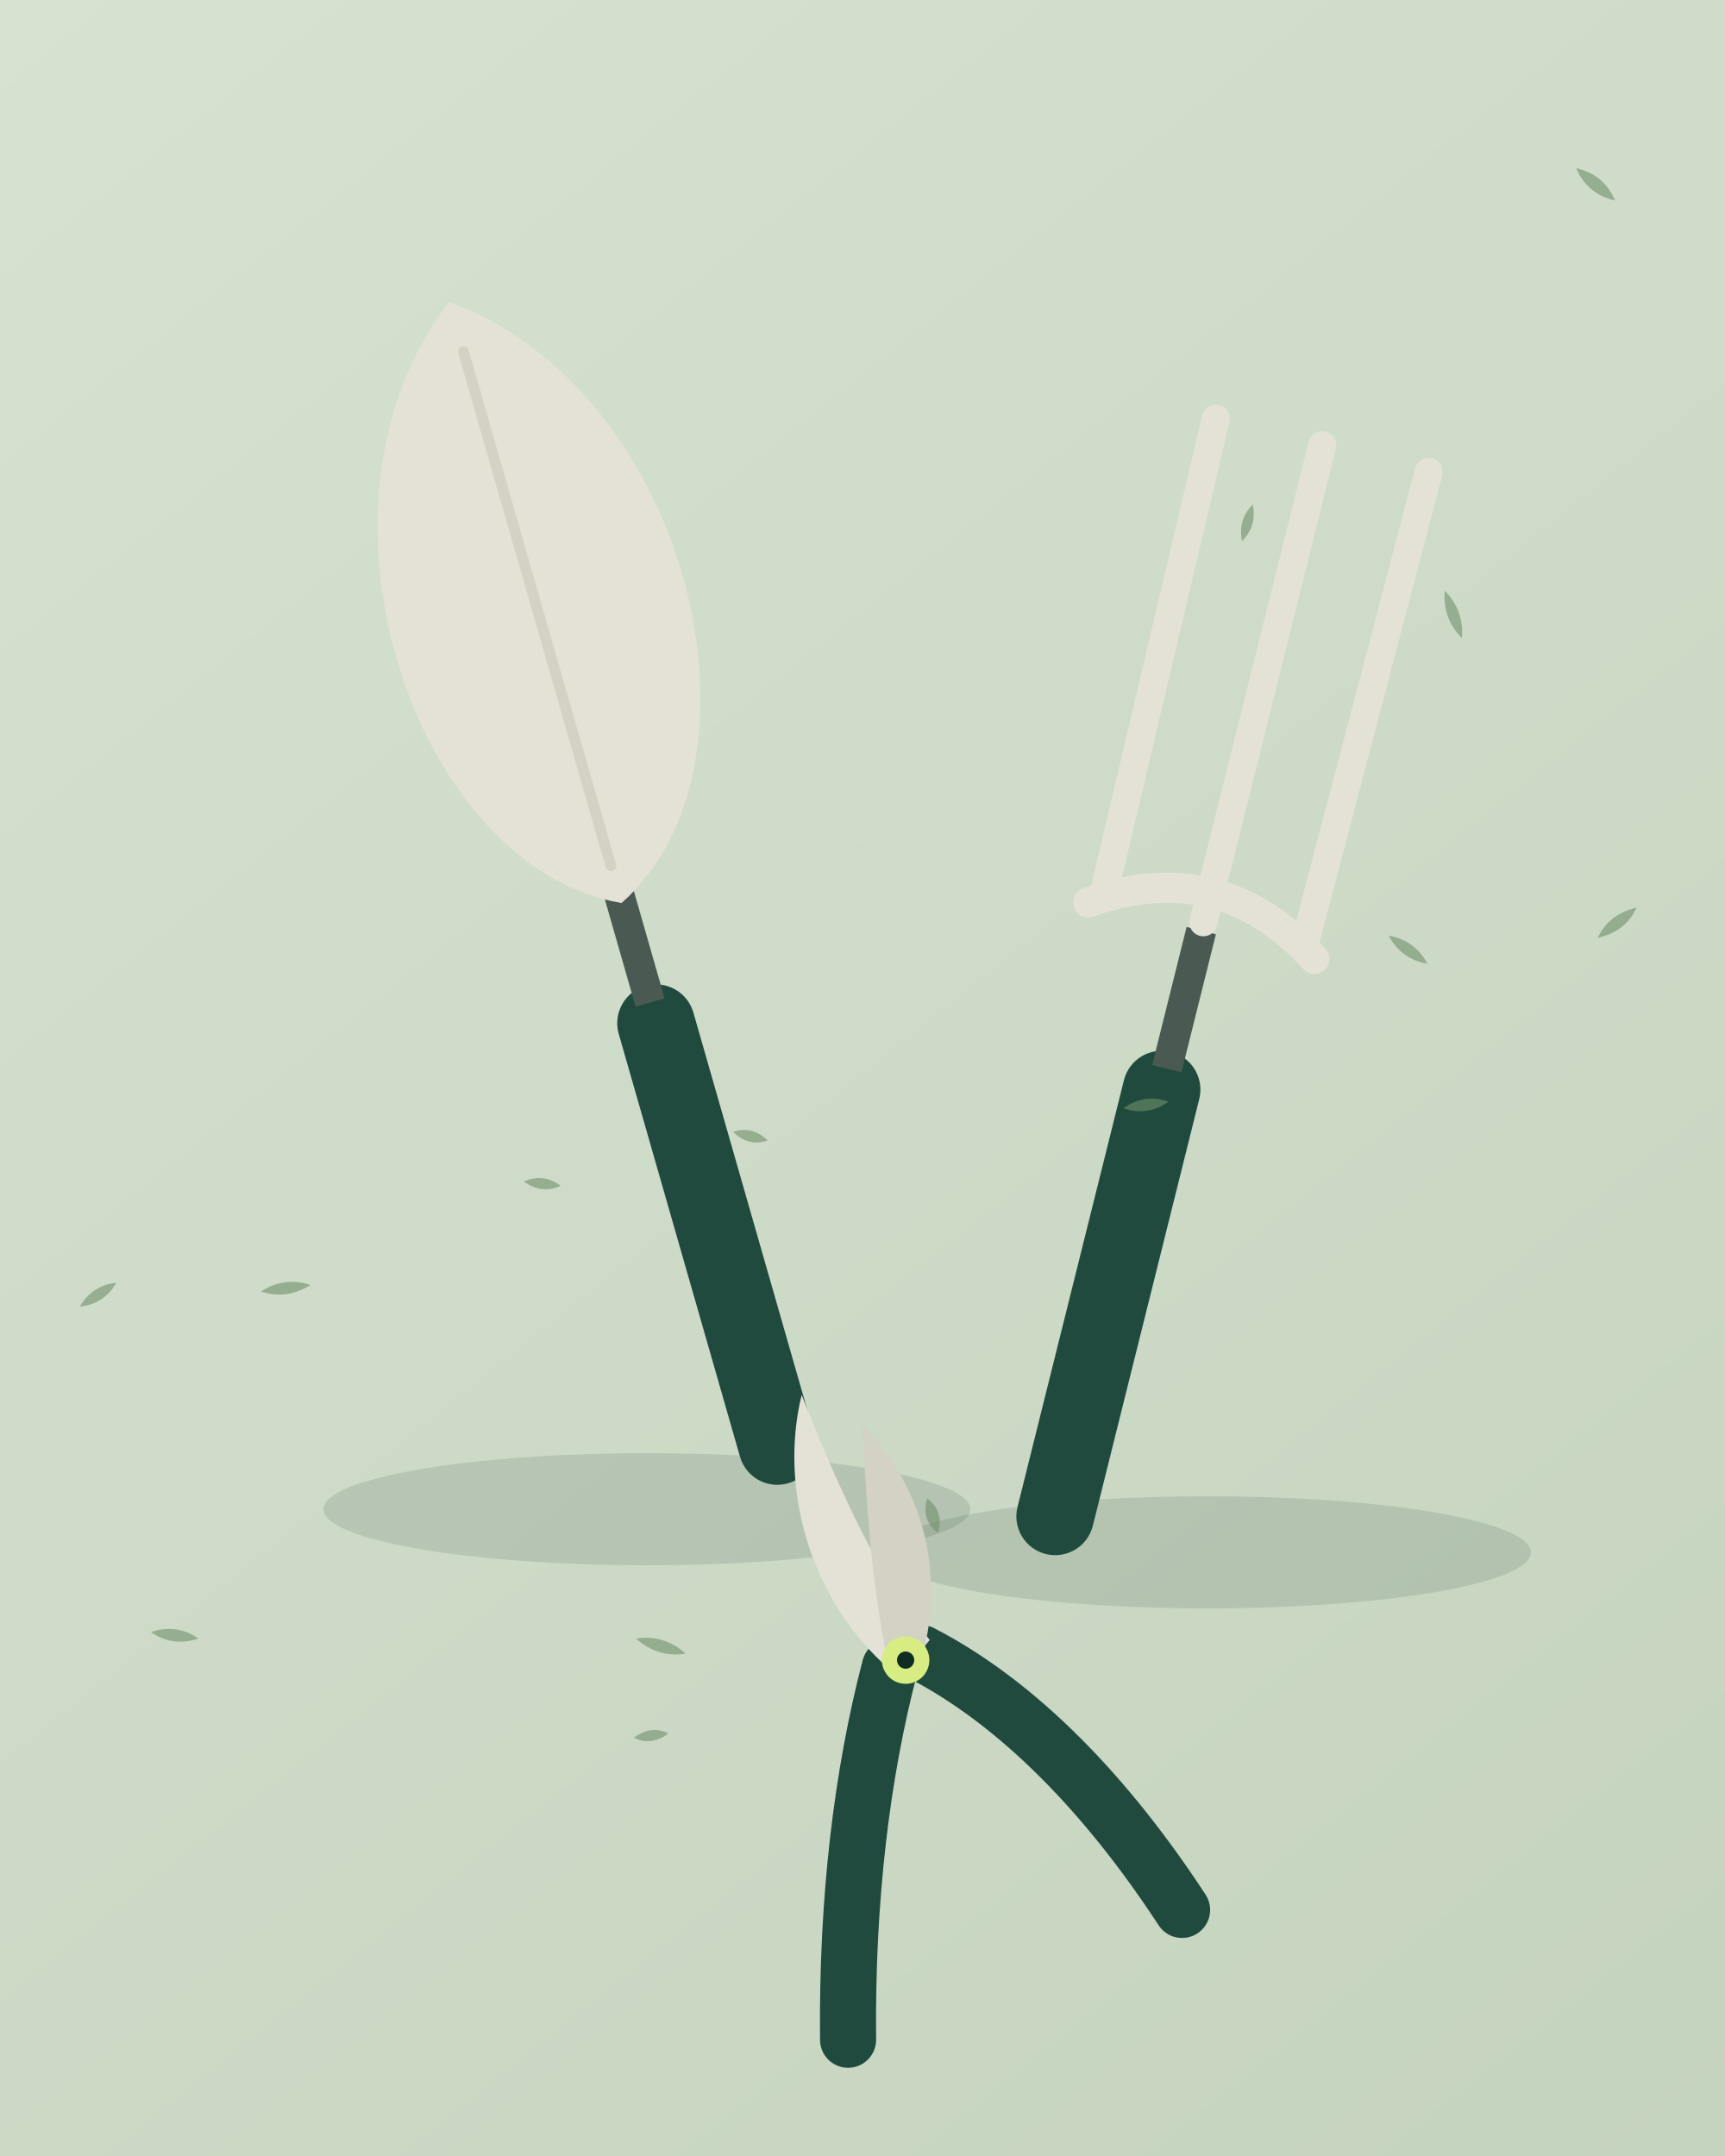
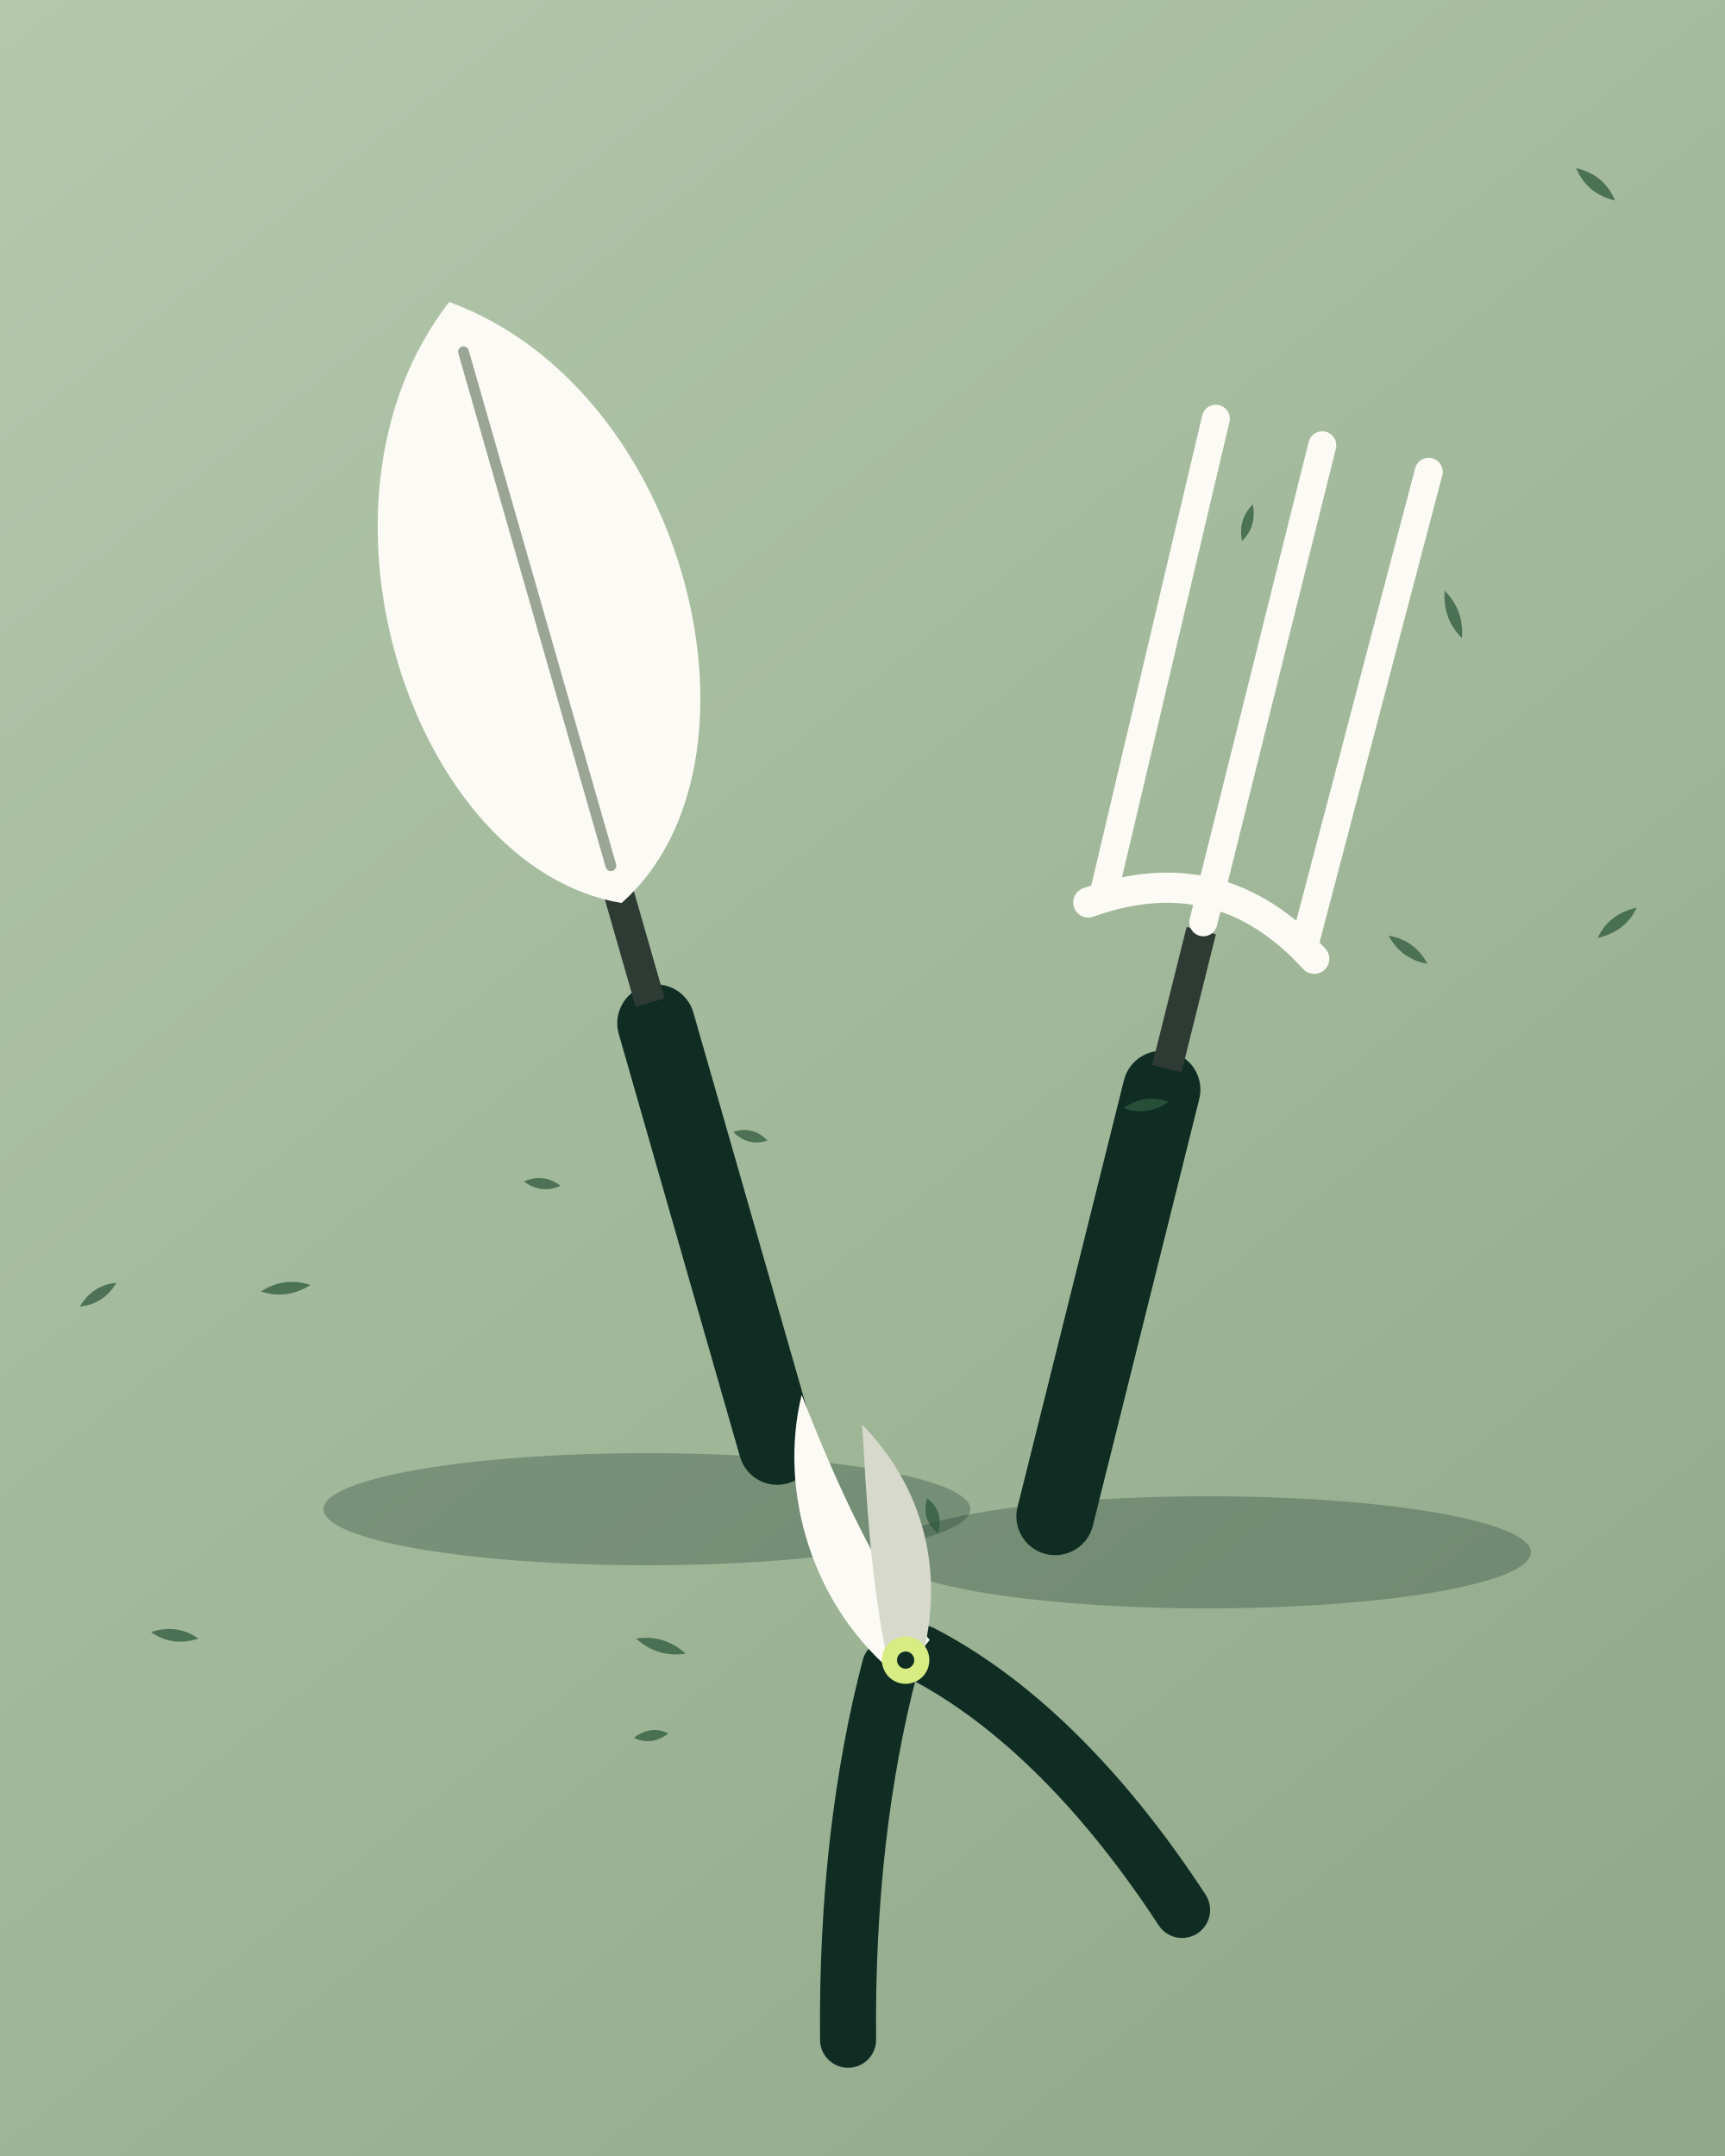
<svg xmlns="http://www.w3.org/2000/svg" viewBox="0 0 800 1000" width="800" height="1000" preserveAspectRatio="xMidYMid slice">
  <defs>
    <linearGradient id="g1" x1="0" y1="0" x2="800" y2="1000" gradientUnits="userSpaceOnUse">
-       <stop offset="0" stop-color="#D7E2D1" />
-       <stop offset="1" stop-color="#C4D3BE" />
+       <stop offset="0" stop-color="#B4C8AC" />
+       <stop offset="1" stop-color="#8FA888" />
    </linearGradient>
  </defs>
  <rect x="-10" y="-10" width="820" height="1020" fill="url(#g1)" />
-   <ellipse cx="300" cy="700" rx="150" ry="26" fill="#102D24" opacity="0.12" />
-   <ellipse cx="560" cy="720" rx="150" ry="26" fill="#102D24" opacity="0.12" />
+   <ellipse cx="300" cy="700" rx="150" ry="26" fill="#102D24" opacity="0.28" />
+   <ellipse cx="560" cy="720" rx="150" ry="26" fill="#102D24" opacity="0.28" />
  <g transform="rotate(-16 280 390)">
-     <rect x="262" y="460" width="36" height="240" rx="18" fill="#1F4A3D" />
-     <rect x="273" y="414" width="14" height="54" fill="#4A5A52" />
-     <path d="M280 130C376 200 368 378 280 420C192 378 184 200 280 130Z" fill="#E4E2D7" />
-     <path d="M280 154L280 402" fill="none" stroke="#D3D2C4" stroke-width="5" stroke-linecap="round" stroke-linejoin="round" />
+     <rect x="262" y="460" width="36" height="240" rx="18" fill="#102D24" />
+     <rect x="273" y="414" width="14" height="54" fill="#2E3B35" />
+     <path d="M280 130C376 200 368 378 280 420C192 378 184 200 280 130Z" fill="#FBFAF4" />
+     <path d="M280 154L280 402" fill="none" stroke="#9AA596" stroke-width="5" stroke-linecap="round" stroke-linejoin="round" />
  </g>
  <g transform="rotate(14 560 420)">
-     <rect x="542" y="490" width="36" height="240" rx="18" fill="#1F4A3D" />
-     <rect x="553" y="432" width="14" height="66" fill="#4A5A52" />
-     <path d="M506 432Q560 396 614 432" fill="none" stroke="#E4E2D7" stroke-width="14" stroke-linecap="round" stroke-linejoin="round" />
-     <path d="M512 428L509.12 200" fill="none" stroke="#E4E2D7" stroke-width="13" stroke-linecap="round" stroke-linejoin="round" />
-     <path d="M560 428L560.0 200" fill="none" stroke="#E4E2D7" stroke-width="13" stroke-linecap="round" stroke-linejoin="round" />
-     <path d="M608 428L610.88 200" fill="none" stroke="#E4E2D7" stroke-width="13" stroke-linecap="round" stroke-linejoin="round" />
+     <rect x="542" y="490" width="36" height="240" rx="18" fill="#102D24" />
+     <rect x="553" y="432" width="14" height="66" fill="#2E3B35" />
+     <path d="M506 432Q560 396 614 432" fill="none" stroke="#FBFAF4" stroke-width="14" stroke-linecap="round" stroke-linejoin="round" />
+     <path d="M512 428L509.12 200" fill="none" stroke="#FBFAF4" stroke-width="13" stroke-linecap="round" stroke-linejoin="round" />
+     <path d="M560 428L560.0 200" fill="none" stroke="#FBFAF4" stroke-width="13" stroke-linecap="round" stroke-linejoin="round" />
+     <path d="M608 428L610.88 200" fill="none" stroke="#FBFAF4" stroke-width="13" stroke-linecap="round" stroke-linejoin="round" />
  </g>
  <g transform="rotate(-24 420 770)">
-     <path d="M412 770C380 810 350 860 324 920" fill="none" stroke="#1F4A3D" stroke-width="26" stroke-linecap="round" stroke-linejoin="round" />
-     <path d="M428 770C460 810 480 866 490 928" fill="none" stroke="#1F4A3D" stroke-width="26" stroke-linecap="round" stroke-linejoin="round" />
-     <path d="M414 776C390 730 398 674 426 638C424 680 424 730 434 766Z" fill="#E4E2D7" />
-     <path d="M426 774C454 740 460 700 446 662C434 694 420 730 412 768Z" fill="#D3D2C4" />
+     <path d="M412 770C380 810 350 860 324 920" fill="none" stroke="#102D24" stroke-width="26" stroke-linecap="round" stroke-linejoin="round" />
+     <path d="M428 770C460 810 480 866 490 928" fill="none" stroke="#102D24" stroke-width="26" stroke-linecap="round" stroke-linejoin="round" />
+     <path d="M414 776C390 730 398 674 426 638C424 680 424 730 434 766Z" fill="#FBFAF4" />
+     <path d="M426 774C454 740 460 700 446 662C434 694 420 730 412 768Z" fill="#D6D9CC" />
    <circle cx="420" cy="770" r="11" fill="#D8EC84" />
    <circle cx="420" cy="770" r="4" fill="#102D24" />
  </g>
-   <path d="M581 234q2 10 -5 17q-2 -10 5 -17zM70 757q12 -4 22 3q-12 4 -22 -3zM542 511q-10 7 -21 3q10 -7 21 -3zM759 421q-5 11 -18 14q5 -11 18 -14zM731 78q13 3 18 15q-13 -3 -18 -15zM144 596q-11 7 -23 3q11 -7 23 -3zM310 804q-8 6 -16 2q8 -6 16 -2zM243 548q9 -4 17 2q-9 4 -17 -2zM54 595q-6 10 -17 11q6 -10 17 -11zM644 434q12 2 18 13q-12 -2 -18 -13zM670 274q9 9 8 22q-9 -9 -8 -22zM340 525q9 -3 16 4q-9 3 -16 -4zM430 695q8 6 5 16q-8 -6 -5 -16zM295 760q13 -2 23 7q-13 2 -23 -7z" fill="#6F8F6A" opacity="0.6" />
+   <path d="M581 234q2 10 -5 17q-2 -10 5 -17zM70 757q12 -4 22 3q-12 4 -22 -3zM542 511q-10 7 -21 3q10 -7 21 -3zM759 421q-5 11 -18 14q5 -11 18 -14zM731 78q13 3 18 15q-13 -3 -18 -15zM144 596q-11 7 -23 3q11 -7 23 -3zM310 804q-8 6 -16 2q8 -6 16 -2zM243 548q9 -4 17 2q-9 4 -17 -2zM54 595q-6 10 -17 11q6 -10 17 -11zM644 434q12 2 18 13q-12 -2 -18 -13zM670 274q9 9 8 22q-9 -9 -8 -22zM340 525q9 -3 16 4q-9 3 -16 -4zM430 695q8 6 5 16q-8 -6 -5 -16zM295 760q13 -2 23 7q-13 2 -23 -7z" fill="#2F5A3C" opacity="0.75" />
</svg>
